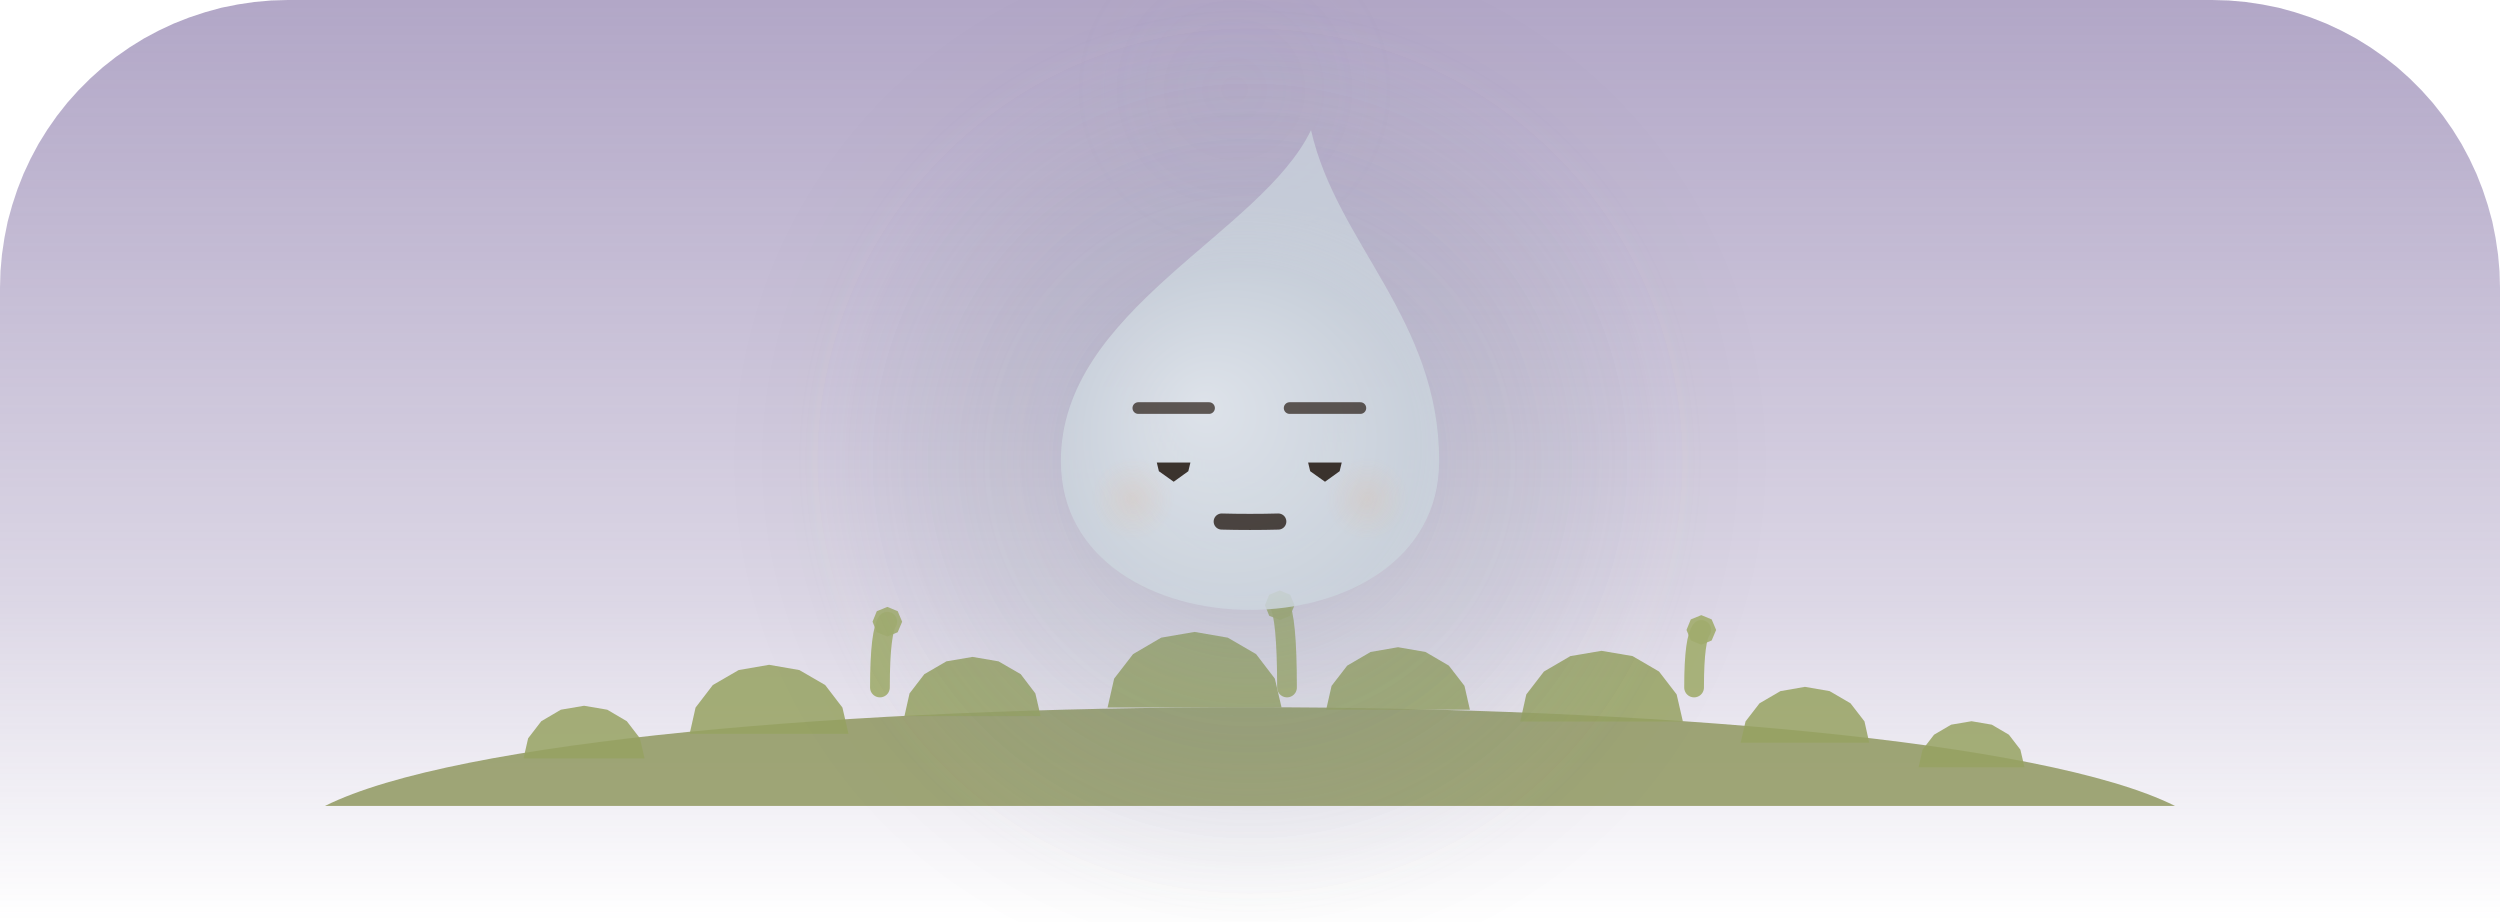
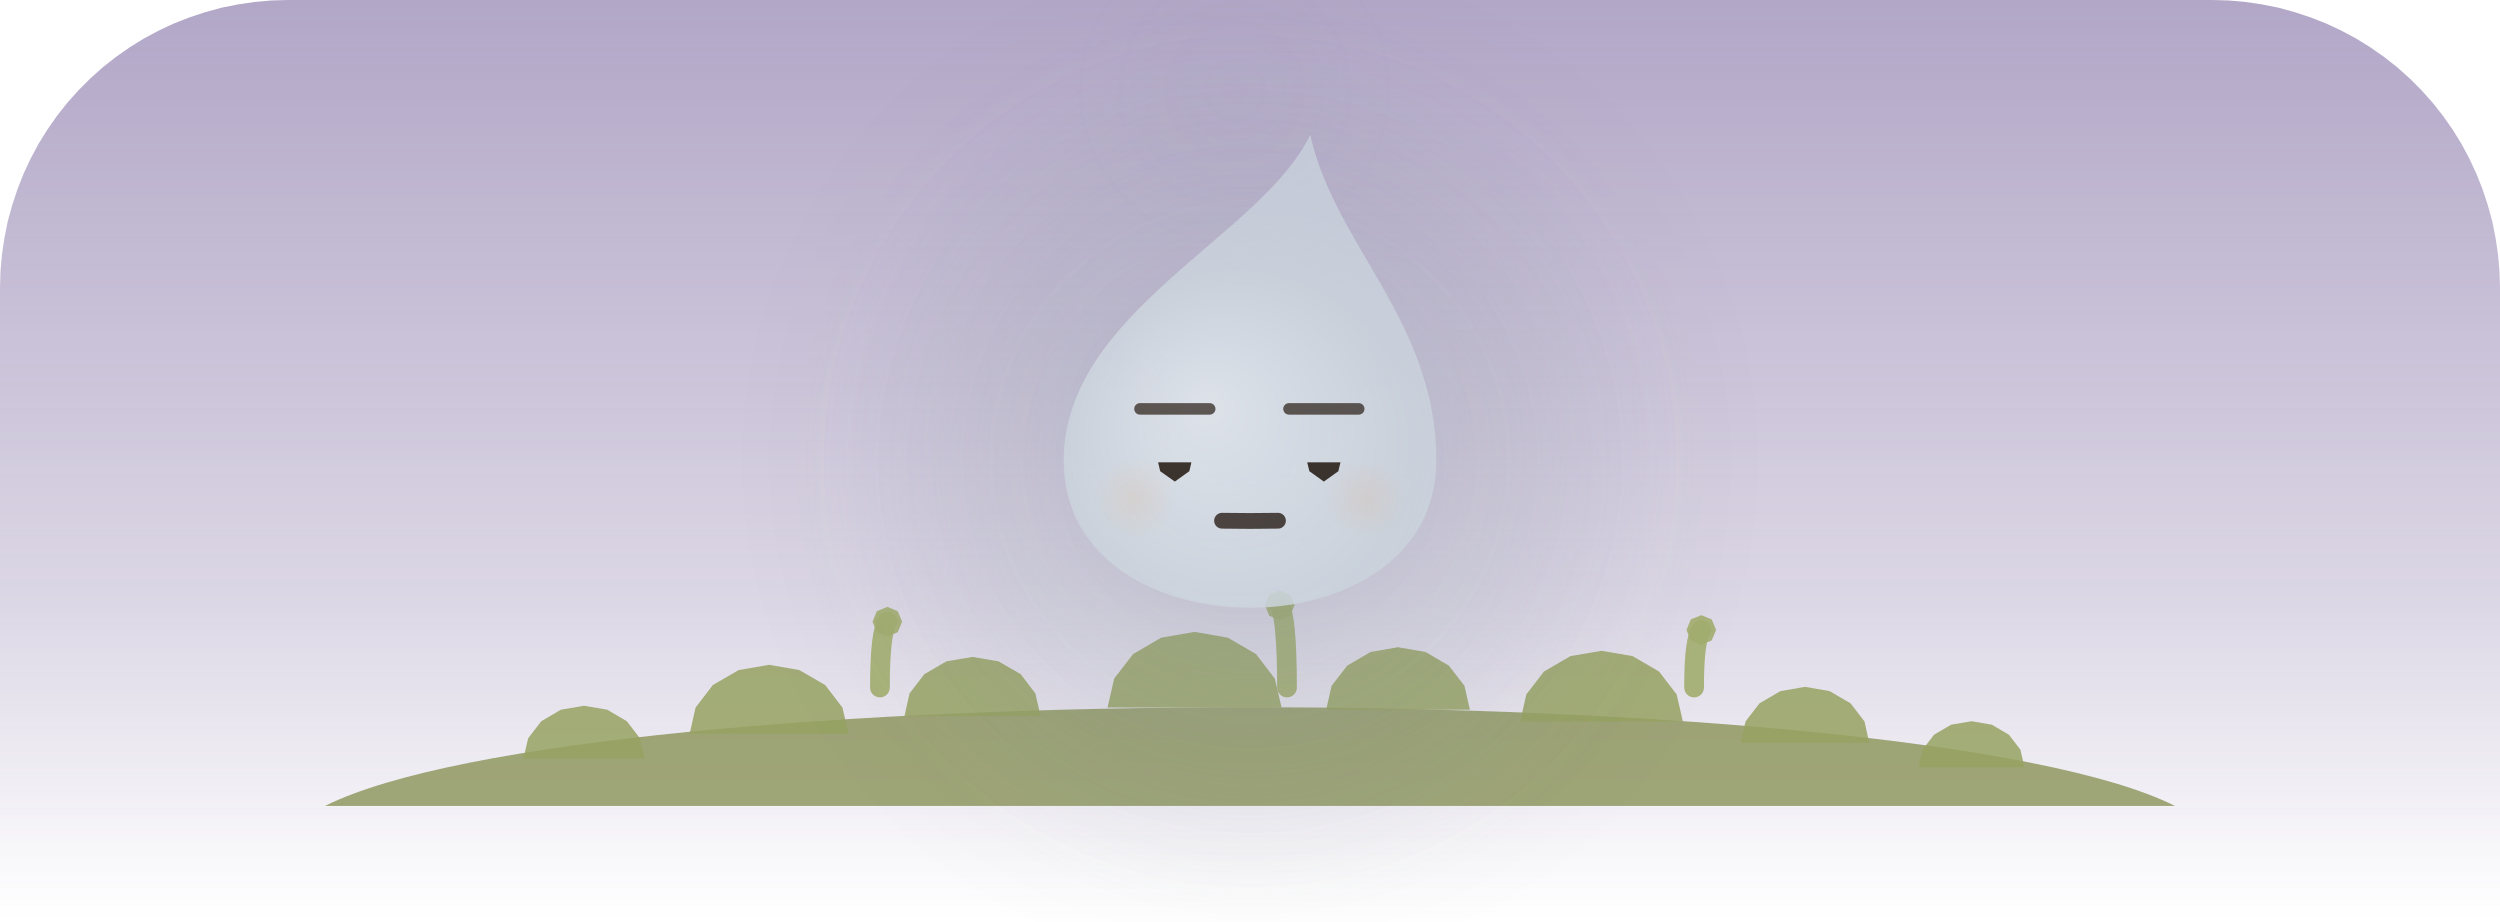
<svg xmlns="http://www.w3.org/2000/svg" width="152" height="56" viewBox="0 0 152 56">
  <defs>
    <linearGradient id="g1" gradientUnits="userSpaceOnUse" x1="0" y1="0" x2="0" y2="56">
      <stop offset="0" stop-color="#5e478a" stop-opacity="0.48" />
      <stop offset="0.65" stop-color="#5e478a" stop-opacity="0.22" />
      <stop offset="1" stop-color="#5e478a" stop-opacity="0" />
    </linearGradient>
-     <radialGradient id="g2" gradientUnits="userSpaceOnUse" cx="75.06" cy="5.44" r="9.87" fx="75.06" fy="5.44">
+     <radialGradient id="g2" gradientUnits="userSpaceOnUse" cx="75.06" cy="5.48" r="9.87" fx="75.06" fy="5.48">
      <stop offset="0" stop-color="#969fac" stop-opacity="0.04" />
      <stop offset="0.6" stop-color="#969fac" stop-opacity="0.02" />
      <stop offset="1" stop-color="#969fac" stop-opacity="0" />
    </radialGradient>
-     <radialGradient id="g3" gradientUnits="userSpaceOnUse" cx="76" cy="28.03" r="32.2" fx="76" fy="28.03">
+     <radialGradient id="g3" gradientUnits="userSpaceOnUse" cx="76" cy="28.03" r="31.73" fx="76" fy="28.03">
      <stop offset="0" stop-color="#262924" stop-opacity="0.07" />
      <stop offset="0.6" stop-color="#262924" stop-opacity="0.03" />
      <stop offset="1" stop-color="#262924" stop-opacity="0" />
    </radialGradient>
-     <radialGradient id="g4" gradientUnits="userSpaceOnUse" cx="76" cy="28.03" r="27.6" fx="76" fy="28.03">
+     <radialGradient id="g4" gradientUnits="userSpaceOnUse" cx="76" cy="28.03" r="27.19" fx="76" fy="28.03">
      <stop offset="0" stop-color="#91a1b2" stop-opacity="0.36" />
      <stop offset="0.45" stop-color="#91a1b2" stop-opacity="0.16" />
      <stop offset="1" stop-color="#91a1b2" stop-opacity="0" />
    </radialGradient>
-     <radialGradient id="g5" gradientUnits="userSpaceOnUse" cx="76" cy="28.03" r="15.52" fx="73.13" fy="24.58">
+     <radialGradient id="g5" gradientUnits="userSpaceOnUse" cx="76" cy="28.03" r="15.3" fx="73.17" fy="24.63">
      <stop offset="0" stop-color="#e5ebf0" stop-opacity="0.84" />
      <stop offset="0.7" stop-color="#cbd4dd" stop-opacity="0.84" />
      <stop offset="1" stop-color="#cbd4dd" stop-opacity="0.76" />
    </radialGradient>
-     <radialGradient id="g6" gradientUnits="userSpaceOnUse" cx="68.87" cy="30.33" r="2.53" fx="68.87" fy="30.33">
+     <radialGradient id="g6" gradientUnits="userSpaceOnUse" cx="68.97" cy="30.3" r="2.49" fx="68.97" fy="30.3">
      <stop offset="0" stop-color="#f29e59" stop-opacity="0.12" />
      <stop offset="1" stop-color="#f29e59" stop-opacity="0" />
    </radialGradient>
    <clipPath id="g7">
-       <path d="M68.83 28.12L73.89 28.12L73.89 33.36L68.83 33.36Z" />
+       <path d="M68.93 28.11L73.92 28.11L73.92 33.28L68.93 33.28Z" />
    </clipPath>
-     <radialGradient id="g8" gradientUnits="userSpaceOnUse" cx="83.13" cy="30.33" r="2.53" fx="83.13" fy="30.33">
+     <radialGradient id="g8" gradientUnits="userSpaceOnUse" cx="83.03" cy="30.3" r="2.49" fx="83.03" fy="30.3">
      <stop offset="0" stop-color="#f29e59" stop-opacity="0.12" />
      <stop offset="1" stop-color="#f29e59" stop-opacity="0" />
    </radialGradient>
    <clipPath id="g9">
-       <path d="M78.03 28.12L83.09 28.12L83.09 33.36L78.03 33.36Z" />
+       <path d="M78 28.11L82.98 28.11L82.98 33.28L78 33.28Z" />
    </clipPath>
  </defs>
  <path d="M0 17.5L0.03 16.48L0.12 15.47L0.27 14.46L0.47 13.46L0.74 12.48L1.06 11.51L1.43 10.57L1.86 9.65L2.34 8.75L2.88 7.88L3.46 7.05L4.09 6.25L4.77 5.49L5.49 4.77L6.25 4.09L7.05 3.46L7.88 2.88L8.75 2.34L9.65 1.86L10.57 1.43L11.51 1.06L12.48 0.74L13.46 0.47L14.46 0.27L15.47 0.12L16.48 0.03L17.5 0L134.5 0L135.52 0.03L136.53 0.12L137.54 0.27L138.54 0.47L139.52 0.74L140.49 1.06L141.43 1.43L142.35 1.86L143.25 2.34L144.12 2.88L144.95 3.46L145.75 4.09L146.51 4.77L147.23 5.49L147.91 6.25L148.54 7.05L149.12 7.88L149.66 8.75L150.14 9.65L150.57 10.57L150.94 11.51L151.26 12.48L151.53 13.46L151.73 14.46L151.88 15.47L151.97 16.48L152 17.5L152 56L0 56Z" fill="url(#g1)" />
  <path d="M19.76 49C35.76 41 116.24 41 132.24 49Z" fill="rgba(137,146,87,0.8)" />
  <path d="M31.83 46.11L32.11 44.89L32.91 43.85L34.1 43.15L35.51 42.91L36.92 43.15L38.11 43.85L38.91 44.89L39.19 46.11" fill="rgba(151,162,98,0.85)" />
  <path d="M41.93 44.62L42.29 43.02L43.34 41.65L44.91 40.74L46.76 40.42L48.6 40.74L50.17 41.65L51.22 43.02L51.59 44.62" fill="rgba(151,162,98,0.85)" />
  <path d="M54.99 43.54L55.3 42.16L56.2 40.99L57.54 40.21L59.13 39.94L60.71 40.21L62.06 40.99L62.95 42.16L63.27 43.54" fill="rgba(151,162,98,0.85)" />
  <path d="M67.34 43.02L67.74 41.26L68.89 39.77L70.6 38.77L72.63 38.42L74.65 38.77L76.37 39.77L77.51 41.26L77.92 43.02" fill="rgba(151,162,98,0.85)" />
  <path d="M80.63 43.15L80.96 41.7L81.91 40.47L83.33 39.64L85 39.35L86.67 39.64L88.09 40.47L89.04 41.7L89.37 43.15" fill="rgba(151,162,98,0.85)" />
  <path d="M92.43 43.87L92.8 42.22L93.87 40.83L95.48 39.89L97.37 39.57L99.26 39.89L100.87 40.83L101.94 42.22L102.32 43.87" fill="rgba(151,162,98,0.85)" />
  <path d="M105.83 45.16L106.13 43.86L106.98 42.76L108.25 42.02L109.74 41.76L111.24 42.02L112.51 42.76L113.36 43.86L113.65 45.16" fill="rgba(151,162,98,0.85)" />
  <path d="M116.65 46.65L116.89 45.58L117.59 44.67L118.63 44.06L119.87 43.85L121.1 44.06L122.14 44.67L122.84 45.58L123.09 46.65" fill="rgba(151,162,98,0.85)" />
  <path d="M53.5 41.8C53.5 39.4 53.68 38.2 53.95 37.8" fill="none" stroke="rgba(162,173,110,0.9)" stroke-width="1.2" stroke-linecap="round" stroke-linejoin="round" />
  <path d="M54.85 37.8L54.58 38.44L53.95 38.7L53.31 38.44L53.05 37.8L53.31 37.16L53.95 36.9L54.58 37.16L54.85 37.8" fill="rgba(162,173,110,0.9)" />
  <path d="M78.25 41.8C78.25 38.8 78.07 37.3 77.81 36.8" fill="none" stroke="rgba(162,173,110,0.9)" stroke-width="1.2" stroke-linecap="round" stroke-linejoin="round" />
  <path d="M78.71 36.8L78.44 37.44L77.81 37.7L77.17 37.44L76.91 36.8L77.17 36.16L77.81 35.9L78.44 36.16L78.71 36.8" fill="rgba(162,173,110,0.9)" />
  <path d="M103 41.8C103 39.7 103.17 38.65 103.44 38.3" fill="none" stroke="rgba(162,173,110,0.9)" stroke-width="1.2" stroke-linecap="round" stroke-linejoin="round" />
  <path d="M104.34 38.3L104.07 38.94L103.44 39.2L102.8 38.94L102.54 38.3L102.8 37.66L103.44 37.4L104.07 37.66L104.34 38.3" fill="rgba(162,173,110,0.9)" />
-   <path d="M84.94 5.44L84.88 6.44L84.73 7.43L84.48 8.4L84.14 9.33L83.69 10.23L83.17 11.08L82.55 11.87L81.86 12.6L81.11 13.25L80.28 13.82L79.41 14.3L78.49 14.7L77.54 15L76.56 15.2L75.56 15.3L74.56 15.3L73.57 15.2L72.59 15L71.63 14.7L70.71 14.3L69.84 13.82L69.02 13.25L68.26 12.6L67.57 11.87L66.96 11.08L66.43 10.23L65.99 9.33L65.64 8.4L65.39 7.43L65.24 6.44L65.19 5.44L65.24 4.44L65.39 3.45L65.64 2.48L65.99 1.55L66.43 0.65L66.96 -0.2L67.57 -0.99L68.26 -1.72L69.02 -2.37L69.84 -2.94L70.71 -3.42L71.63 -3.82L72.59 -4.12L73.57 -4.32L74.56 -4.42L75.56 -4.42L76.56 -4.32L77.54 -4.12L78.49 -3.82L79.41 -3.42L80.28 -2.94L81.11 -2.37L81.86 -1.72L82.55 -0.99L83.17 -0.2L83.69 0.65L84.14 1.55L84.48 2.48L84.73 3.45L84.88 4.44L84.94 5.44" fill="url(#g2)" />
-   <path d="M108.2 28.03L108.18 29.15L108.12 30.28L108.02 31.39L107.88 32.51L107.71 33.62L107.49 34.72L107.24 35.82L106.95 36.9L106.62 37.98L106.25 39.04L105.85 40.09L105.41 41.12L104.94 42.14L104.43 43.14L103.88 44.13L103.3 45.09L102.69 46.03L102.05 46.95L101.37 47.85L100.66 48.72L99.93 49.57L99.16 50.39L98.37 51.19L97.54 51.96L96.7 52.69L95.82 53.4L94.92 54.08L94 54.72L93.06 55.33L92.1 55.91L91.12 56.46L90.11 56.97L89.1 57.44L88.06 57.88L87.01 58.28L85.95 58.65L84.87 58.98L83.79 59.27L82.69 59.52L81.59 59.74L80.48 59.91L79.37 60.05L78.25 60.15L77.12 60.21L76 60.23L74.88 60.21L73.75 60.15L72.63 60.05L71.52 59.91L70.41 59.74L69.31 59.52L68.21 59.27L67.13 58.98L66.05 58.65L64.99 58.28L63.94 57.88L62.9 57.44L61.89 56.97L60.88 56.46L59.9 55.91L58.94 55.33L58 54.72L57.08 54.08L56.18 53.4L55.3 52.69L54.46 51.96L53.63 51.19L52.84 50.39L52.07 49.57L51.34 48.72L50.63 47.85L49.95 46.95L49.31 46.03L48.7 45.09L48.12 44.13L47.57 43.14L47.06 42.14L46.59 41.12L46.15 40.09L45.75 39.04L45.38 37.98L45.05 36.9L44.76 35.82L44.51 34.72L44.29 33.62L44.12 32.51L43.98 31.39L43.88 30.28L43.82 29.15L43.8 28.03L43.82 26.91L43.88 25.78L43.98 24.66L44.12 23.55L44.29 22.44L44.51 21.34L44.76 20.24L45.05 19.15L45.38 18.08L45.75 17.02L46.15 15.97L46.59 14.93L47.06 13.92L47.57 12.91L48.12 11.93L48.7 10.97L49.31 10.03L49.95 9.1L50.63 8.21L51.34 7.33L52.07 6.49L52.84 5.66L53.63 4.87L54.46 4.1L55.3 3.37L56.18 2.66L57.08 1.98L58 1.34L58.94 0.73L59.9 0.15L60.88 -0.4L61.89 -0.91L62.9 -1.38L63.94 -1.82L64.99 -2.23L66.05 -2.59L67.13 -2.92L68.21 -3.21L69.31 -3.46L70.41 -3.68L71.52 -3.85L72.63 -3.99L73.75 -4.09L74.88 -4.15L76 -4.17L77.12 -4.15L78.25 -4.09L79.37 -3.99L80.48 -3.85L81.59 -3.68L82.69 -3.46L83.79 -3.21L84.87 -2.92L85.95 -2.59L87.01 -2.23L88.06 -1.82L89.1 -1.38L90.11 -0.91L91.12 -0.4L92.1 0.15L93.06 0.73L94 1.34L94.92 1.98L95.82 2.66L96.7 3.37L97.54 4.1L98.37 4.87L99.16 5.66L99.93 6.49L100.66 7.33L101.37 8.21L102.05 9.1L102.69 10.03L103.3 10.97L103.88 11.93L104.43 12.91L104.94 13.92L105.41 14.93L105.85 15.97L106.25 17.02L106.62 18.08L106.95 19.15L107.24 20.24L107.49 21.34L107.71 22.44L107.88 23.55L108.02 24.66L108.12 25.78L108.18 26.91L108.2 28.03" fill="url(#g3)" />
-   <path d="M103.6 28.03L103.58 29.03L103.52 30.03L103.43 31.03L103.31 32.02L103.14 33.01L102.94 34L102.71 34.97L102.44 35.94L102.14 36.89L101.8 37.83L101.42 38.76L101.02 39.68L100.58 40.58L100.11 41.46L99.6 42.33L99.07 43.18L98.5 44.01L97.91 44.81L97.28 45.6L96.63 46.36L95.95 47.09L95.25 47.81L94.52 48.49L93.76 49.15L92.98 49.78L92.18 50.38L91.36 50.96L90.52 51.5L89.65 52.01L88.77 52.49L87.88 52.94L86.96 53.35L86.04 53.74L85.1 54.08L84.15 54.4L83.18 54.67L82.21 54.92L81.23 55.13L80.24 55.3L79.25 55.43L78.25 55.53L77.25 55.6L76.25 55.62L75.25 55.62L74.25 55.57L73.25 55.49L72.25 55.37L71.26 55.22L70.28 55.03L69.3 54.8L68.33 54.54L67.38 54.24L66.43 53.91L65.5 53.55L64.58 53.15L63.67 52.72L62.78 52.26L61.91 51.76L61.06 51.23L60.23 50.67L59.42 50.09L58.63 49.47L57.86 48.83L57.12 48.15L56.4 47.45L55.71 46.73L55.04 45.98L54.4 45.21L53.79 44.41L53.21 43.59L52.66 42.76L52.14 41.9L51.65 41.02L51.2 40.13L50.78 39.22L50.39 38.3L50.03 37.36L49.71 36.41L49.42 35.45L49.17 34.48L48.95 33.51L48.77 32.52L48.63 31.53L48.52 30.53L48.44 29.53L48.41 28.53L48.41 27.53L48.44 26.53L48.52 25.53L48.63 24.53L48.77 23.54L48.95 22.55L49.17 21.57L49.42 20.6L49.71 19.64L50.03 18.7L50.39 17.76L50.78 16.84L51.2 15.93L51.65 15.03L52.14 14.16L52.66 13.3L53.21 12.46L53.79 11.65L54.4 10.85L55.04 10.08L55.71 9.33L56.4 8.6L57.12 7.91L57.86 7.23L58.63 6.59L59.42 5.97L60.23 5.38L61.06 4.83L61.91 4.3L62.78 3.8L63.67 3.34L64.58 2.91L65.5 2.51L66.43 2.14L67.38 1.81L68.33 1.52L69.3 1.26L70.28 1.03L71.26 0.84L72.25 0.69L73.25 0.57L74.25 0.49L75.25 0.44L76.25 0.43L77.25 0.46L78.25 0.52L79.25 0.62L80.24 0.76L81.23 0.93L82.21 1.14L83.18 1.38L84.15 1.66L85.1 1.98L86.04 2.32L86.96 2.7L87.88 3.12L88.77 3.57L89.65 4.05L90.52 4.56L91.36 5.1L92.18 5.67L92.98 6.28L93.76 6.91L94.52 7.57L95.25 8.25L95.95 8.96L96.63 9.7L97.28 10.46L97.91 11.25L98.5 12.05L99.07 12.88L99.6 13.73L100.11 14.59L100.58 15.48L101.02 16.38L101.42 17.3L101.8 18.23L102.14 19.17L102.44 20.12L102.71 21.09L102.94 22.06L103.14 23.05L103.31 24.03L103.43 25.03L103.52 26.03L103.58 27.03L103.6 28.03" fill="url(#g4)" />
-   <path d="M64.5 28.03C64.5 40.1 87.5 40.1 87.5 28.03C87.5 19.41 81.27 14.81 79.71 7.91C76.67 14.23 64.5 18.83 64.5 28.03Z" fill="url(#g5)" />
-   <path d="M71.4 30.33L71.18 31.36L70.56 32.21L69.65 32.73L68.61 32.84L67.61 32.52L66.82 31.82L66.4 30.85L66.4 29.8L66.82 28.84L67.61 28.14L68.61 27.81L69.65 27.92L70.56 28.45L71.18 29.3L71.4 30.33" fill="url(#g6)" />
-   <path d="M69.21 24.81C70.6 24.81 72.12 24.81 73.51 24.81" fill="none" stroke="rgba(43,33,26,0.72)" stroke-width="0.71" stroke-linecap="round" stroke-linejoin="round" />
+   <path d="M84.94 5.48L84.88 6.48L84.73 7.46L84.48 8.43L84.14 9.37L83.69 10.27L83.17 11.12L82.55 11.91L81.86 12.63L81.11 13.28L80.28 13.86L79.41 14.34L78.49 14.74L77.54 15.04L76.56 15.24L75.56 15.34L74.56 15.34L73.57 15.24L72.59 15.04L71.63 14.74L70.71 14.34L69.84 13.86L69.02 13.28L68.26 12.63L67.57 11.91L66.96 11.12L66.43 10.27L65.99 9.37L65.64 8.43L65.39 7.46L65.24 6.48L65.19 5.48L65.24 4.48L65.39 3.49L65.64 2.52L65.99 1.58L66.43 0.68L66.96 -0.16L67.57 -0.96L68.26 -1.68L69.02 -2.33L69.84 -2.9L70.71 -3.39L71.63 -3.78L72.59 -4.08L73.57 -4.28L74.56 -4.38L75.56 -4.38L76.56 -4.28L77.54 -4.08L78.49 -3.78L79.41 -3.39L80.28 -2.9L81.11 -2.33L81.86 -1.68L82.55 -0.96L83.17 -0.16L83.69 0.68L84.14 1.58L84.48 2.52L84.73 3.49L84.88 4.48L84.94 5.48" fill="url(#g2)" />
+   <path d="M107.73 28.03L107.71 29.14L107.65 30.24L107.55 31.35L107.42 32.44L107.24 33.54L107.03 34.63L106.78 35.7L106.5 36.77L106.17 37.83L105.81 38.88L105.42 39.91L104.98 40.93L104.52 41.94L104.01 42.92L103.48 43.89L102.91 44.84L102.3 45.77L101.67 46.68L101 47.56L100.3 48.42L99.58 49.26L98.82 50.07L98.04 50.85L97.23 51.61L96.39 52.33L95.53 53.03L94.65 53.7L93.74 54.33L92.81 54.94L91.86 55.51L90.89 56.04L89.91 56.55L88.9 57.01L87.89 57.45L86.85 57.84L85.8 58.2L84.75 58.53L83.68 58.81L82.6 59.06L81.51 59.27L80.42 59.45L79.32 59.58L78.21 59.68L77.11 59.74L76 59.76L74.89 59.74L73.79 59.68L72.68 59.58L71.58 59.45L70.49 59.27L69.4 59.06L68.32 58.81L67.25 58.53L66.2 58.2L65.15 57.84L64.11 57.45L63.1 57.01L62.09 56.55L61.11 56.04L60.14 55.51L59.19 54.94L58.26 54.33L57.35 53.7L56.47 53.03L55.61 52.33L54.77 51.61L53.96 50.85L53.18 50.07L52.42 49.26L51.7 48.42L51 47.56L50.33 46.68L49.7 45.77L49.09 44.84L48.52 43.89L47.99 42.92L47.48 41.94L47.02 40.93L46.58 39.91L46.19 38.88L45.83 37.83L45.5 36.77L45.22 35.7L44.97 34.63L44.76 33.54L44.58 32.44L44.45 31.35L44.35 30.24L44.29 29.14L44.27 28.03L44.29 26.92L44.35 25.82L44.45 24.71L44.58 23.61L44.76 22.52L44.97 21.43L45.22 20.35L45.5 19.28L45.83 18.23L46.19 17.18L46.58 16.14L47.02 15.12L47.48 14.12L47.99 13.13L48.52 12.17L49.09 11.22L49.7 10.29L50.33 9.38L51 8.5L51.7 7.64L52.42 6.8L53.18 5.99L53.96 5.21L54.77 4.45L55.61 3.73L56.47 3.03L57.35 2.36L58.26 1.73L59.19 1.12L60.14 0.55L61.11 0.02L62.09 -0.49L63.1 -0.95L64.11 -1.39L65.15 -1.78L66.2 -2.14L67.25 -2.47L68.32 -2.76L69.4 -3L70.49 -3.22L71.58 -3.39L72.68 -3.52L73.79 -3.62L74.89 -3.68L76 -3.7L77.11 -3.68L78.21 -3.62L79.32 -3.52L80.42 -3.39L81.51 -3.22L82.6 -3L83.68 -2.76L84.75 -2.47L85.8 -2.14L86.85 -1.78L87.89 -1.39L88.9 -0.95L89.91 -0.49L90.89 0.02L91.86 0.55L92.81 1.12L93.74 1.73L94.65 2.36L95.53 3.03L96.39 3.73L97.23 4.45L98.04 5.21L98.82 5.99L99.58 6.8L100.3 7.64L101 8.5L101.67 9.38L102.3 10.29L102.91 11.22L103.48 12.17L104.01 13.13L104.52 14.12L104.98 15.12L105.42 16.14L105.81 17.18L106.17 18.23L106.5 19.28L106.78 20.35L107.03 21.43L107.24 22.52L107.42 23.61L107.55 24.71L107.65 25.82L107.71 26.92L107.73 28.03" fill="url(#g3)" />
+   <path d="M103.19 28.03L103.18 29.03L103.12 30.04L103.03 31.04L102.9 32.03L102.73 33.03L102.53 34.01L102.29 34.99L102.01 35.95L101.7 36.91L101.36 37.85L100.98 38.78L100.56 39.7L100.12 40.6L99.63 41.48L99.12 42.35L98.58 43.19L98 44.01L97.4 44.82L96.76 45.59L96.1 46.35L95.41 47.08L94.69 47.78L93.95 48.46L93.18 49.11L92.39 49.73L91.58 50.32L90.74 50.88L89.89 51.41L89.01 51.91L88.12 52.37L87.21 52.8L86.29 53.2L85.35 53.56L84.4 53.89L83.44 54.19L82.47 54.44L81.49 54.66L80.5 54.85L79.51 55L78.51 55.11L77.51 55.18L76.5 55.22L75.5 55.22L74.49 55.18L73.49 55.11L72.49 55L71.5 54.85L70.51 54.66L69.53 54.44L68.56 54.19L67.6 53.89L66.65 53.56L65.71 53.2L64.79 52.8L63.88 52.37L62.99 51.91L62.11 51.41L61.26 50.88L60.42 50.32L59.61 49.73L58.82 49.11L58.05 48.46L57.31 47.78L56.59 47.08L55.9 46.35L55.24 45.59L54.6 44.82L54 44.01L53.42 43.19L52.88 42.35L52.37 41.48L51.88 40.6L51.44 39.7L51.02 38.78L50.64 37.85L50.3 36.91L49.99 35.95L49.71 34.99L49.47 34.01L49.27 33.03L49.1 32.03L48.97 31.04L48.88 30.04L48.82 29.03L48.81 28.03L48.82 27.02L48.88 26.02L48.97 25.02L49.1 24.02L49.27 23.03L49.47 22.05L49.71 21.07L49.99 20.11L50.3 19.15L50.64 18.21L51.02 17.28L51.44 16.36L51.88 15.46L52.37 14.58L52.88 13.71L53.42 12.87L54 12.04L54.6 11.24L55.24 10.46L55.9 9.71L56.59 8.98L57.31 8.27L58.05 7.6L58.82 6.95L59.61 6.33L60.42 5.74L61.26 5.18L62.11 4.65L62.99 4.15L63.88 3.69L64.79 3.25L65.71 2.86L66.65 2.49L67.6 2.17L68.56 1.87L69.53 1.62L70.51 1.39L71.5 1.21L72.49 1.06L73.49 0.95L74.49 0.88L75.5 0.84L76.5 0.84L77.51 0.88L78.51 0.95L79.51 1.06L80.5 1.21L81.49 1.39L82.47 1.62L83.44 1.87L84.4 2.17L85.35 2.49L86.29 2.86L87.21 3.25L88.12 3.69L89.01 4.15L89.89 4.65L90.74 5.18L91.58 5.74L92.39 6.33L93.18 6.95L93.95 7.6L94.69 8.27L95.41 8.98L96.1 9.71L96.76 10.46L97.4 11.24L98 12.04L98.58 12.87L99.12 13.71L99.63 14.58L100.12 15.46L100.56 16.36L100.98 17.28L101.36 18.21L101.7 19.15L102.01 20.11L102.29 21.07L102.53 22.05L102.73 23.03L102.9 24.02L103.03 25.02L103.12 26.02L103.18 27.02L103.19 28.03" fill="url(#g4)" />
+   <path d="M64.67 28.03C64.67 39.93 87.33 39.93 87.33 28.03C87.33 19.53 81.19 15 79.66 8.2C76.66 14.43 64.67 18.96 64.67 28.03Z" fill="url(#g5)" />
+   <path d="M71.47 30.3L71.25 31.31L70.64 32.15L69.75 32.67L68.71 32.77L67.73 32.45L66.96 31.76L66.54 30.81L66.54 29.78L66.96 28.83L67.73 28.14L68.71 27.82L69.75 27.92L70.64 28.44L71.25 29.28L71.47 30.3" fill="url(#g6)" />
+   <path d="M69.31 24.86C70.68 24.86 72.17 24.86 73.55 24.86" fill="none" stroke="rgba(43,33,26,0.72)" stroke-width="0.7" stroke-linecap="round" stroke-linejoin="round" />
  <g clip-path="url(#g7)">
-     <path d="M72.62 27.11L72.25 28.65L71.36 29.29L70.46 28.65L70.09 27.11L70.46 25.56L71.36 24.92L72.25 25.56L72.62 27.11" fill="rgba(43,33,26,0.9)" />
+     <path d="M72.67 27.12L72.31 28.65L71.43 29.28L70.54 28.65L70.18 27.12L70.54 25.6L71.43 24.97L72.31 25.6L72.67 27.12" fill="rgba(43,33,26,0.9)" />
  </g>
-   <path d="M85.66 30.33L85.44 31.36L84.82 32.21L83.91 32.73L82.86 32.84L81.86 32.52L81.08 31.82L80.65 30.85L80.65 29.8L81.08 28.84L81.86 28.14L82.86 27.81L83.91 27.92L84.82 28.45L85.44 29.3L85.66 30.33" fill="url(#g8)" />
-   <path d="M78.41 24.81C79.8 24.81 81.32 24.81 82.71 24.81" fill="none" stroke="rgba(43,33,26,0.72)" stroke-width="0.71" stroke-linecap="round" stroke-linejoin="round" />
+   <path d="M85.52 30.3L85.3 31.31L84.69 32.15L83.8 32.67L82.76 32.77L81.78 32.45L81.01 31.76L80.59 30.81L80.59 29.78L81.01 28.83L81.78 28.14L82.76 27.82L83.8 27.92L84.69 28.44L85.3 29.28L85.52 30.3" fill="url(#g8)" />
+   <path d="M78.37 24.86C79.74 24.86 81.24 24.86 82.61 24.86" fill="none" stroke="rgba(43,33,26,0.72)" stroke-width="0.7" stroke-linecap="round" stroke-linejoin="round" />
  <g clip-path="url(#g9)">
-     <path d="M81.82 27.11L81.45 28.65L80.56 29.29L79.66 28.65L79.29 27.11L79.66 25.56L80.56 24.92L81.45 25.56L81.82 27.11" fill="rgba(43,33,26,0.9)" />
+     <path d="M81.74 27.12L81.37 28.65L80.49 29.28L79.61 28.65L79.24 27.12L79.61 25.6L80.49 24.97L81.37 25.6L81.74 27.12" fill="rgba(43,33,26,0.9)" />
  </g>
-   <path d="M74.28 31.71C75.31 31.74 76.69 31.74 77.72 31.71" fill="none" stroke="rgba(43,33,26,0.81)" stroke-width="0.98" stroke-linecap="round" stroke-linejoin="round" />
+   <path d="M74.3 31.66C75.32 31.68 76.68 31.68 77.7 31.66" fill="none" stroke="rgba(43,33,26,0.81)" stroke-width="0.96" stroke-linecap="round" stroke-linejoin="round" />
</svg>
